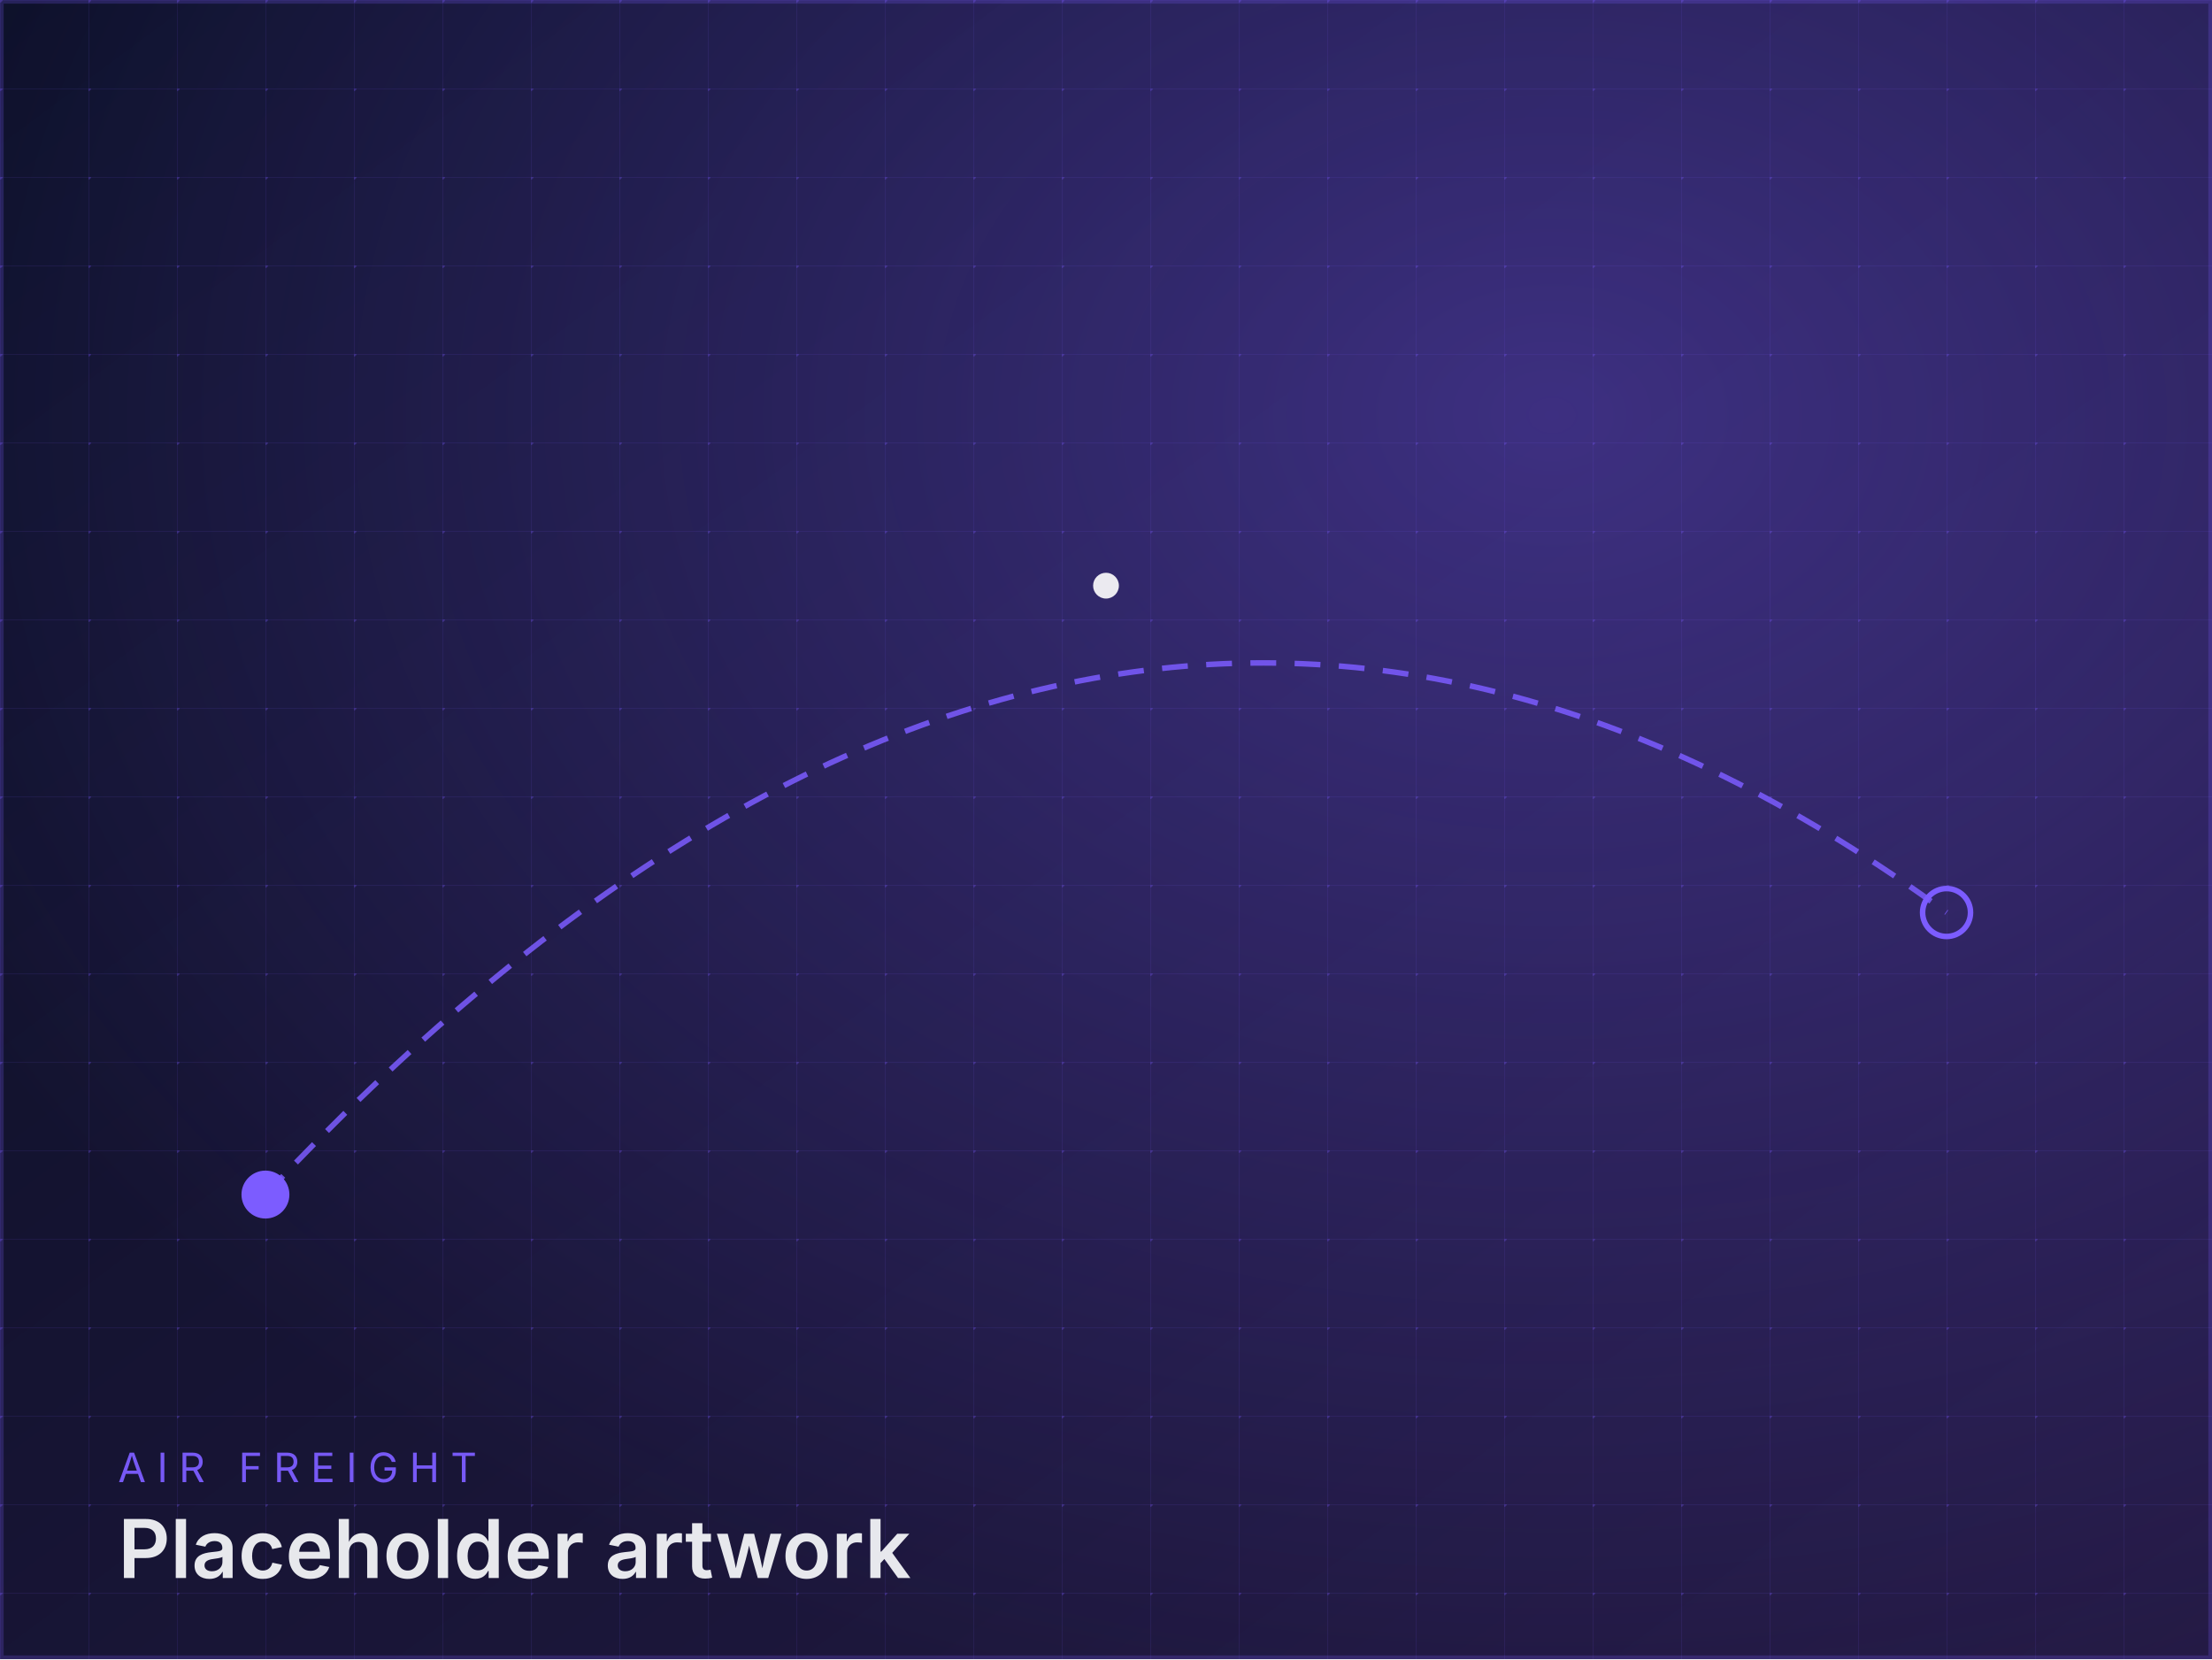
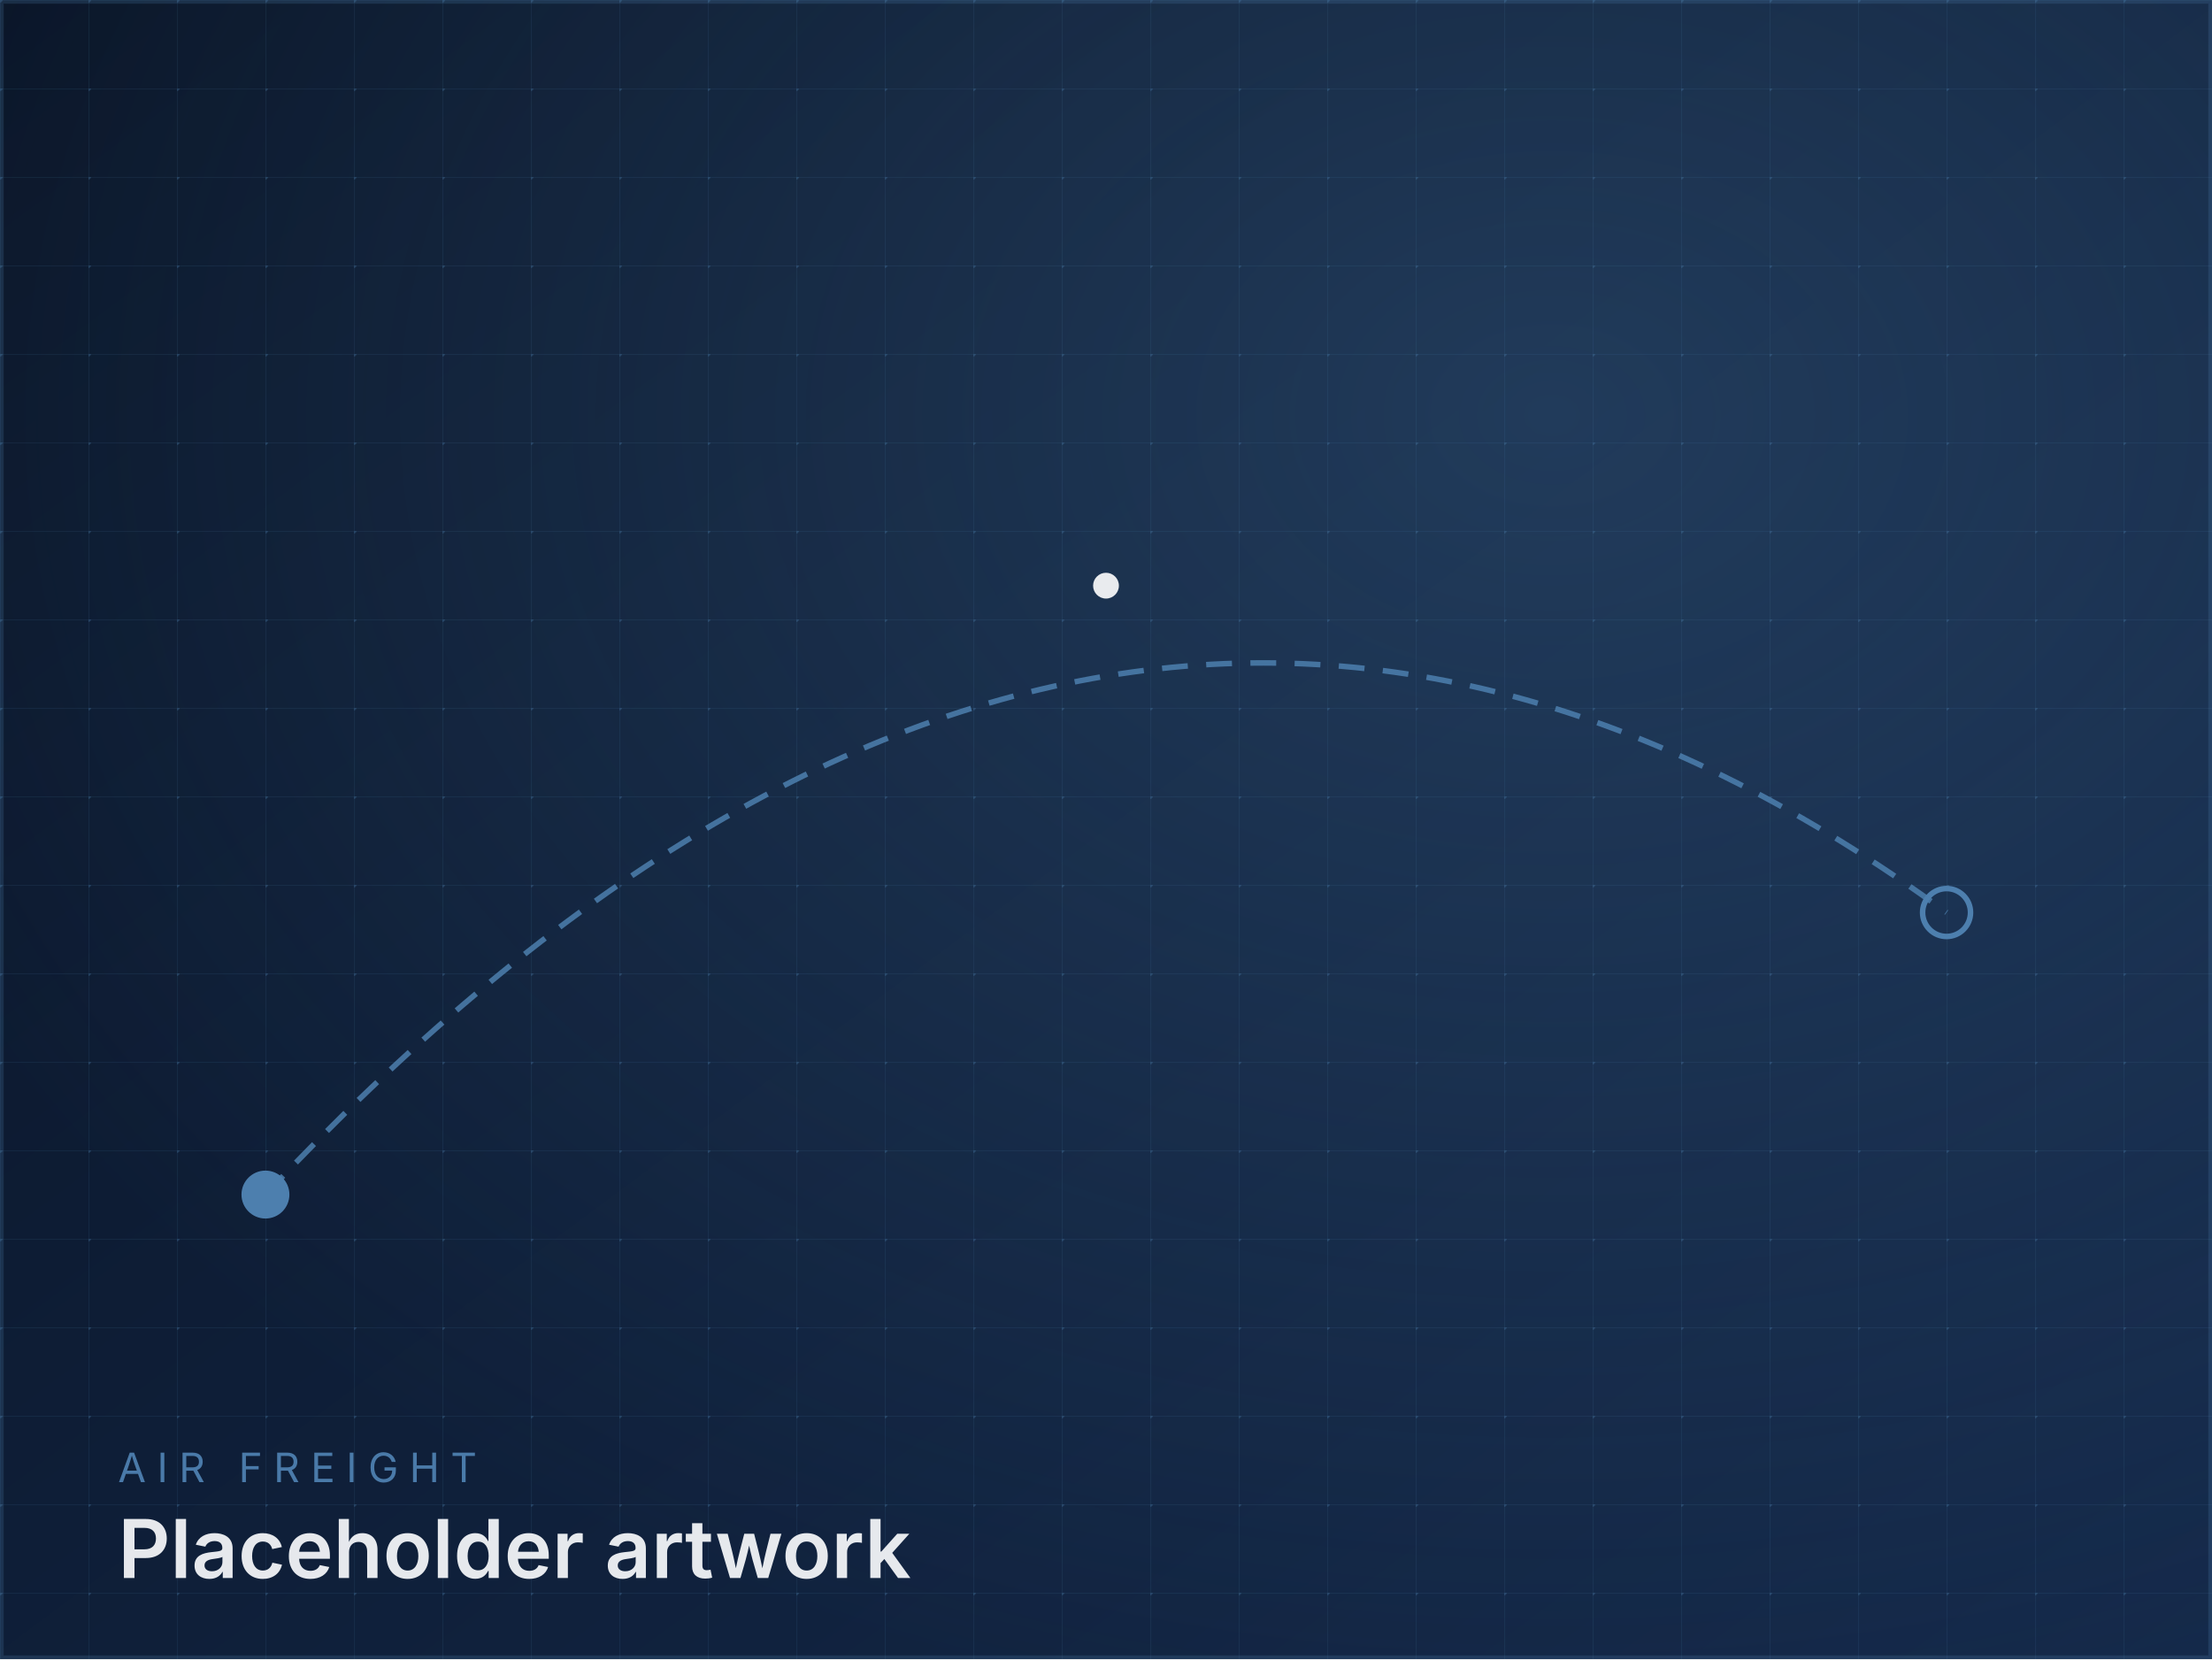
<svg xmlns="http://www.w3.org/2000/svg" viewBox="0 0 1200 900" width="1200" height="900" role="img" aria-label="Placeholder artwork">
  <defs>
    <linearGradient id="g" x1="0" y1="0" x2="1" y2="1">
-       <stop offset="0" stop-color="#0a0f24" />
-       <stop offset="1" stop-color="#241a45" />
+       <stop offset="0" stop-color="#091426" />
+       <stop offset="1" stop-color="#14294a" />
    </linearGradient>
    <radialGradient id="glow" cx="0.7" cy="0.25" r="0.8">
-       <stop offset="0" stop-color="#7c5cff" stop-opacity=".38" />
-       <stop offset="1" stop-color="#7c5cff" stop-opacity="0" />
+       <stop offset="0" stop-color="#4d7fae" stop-opacity=".3" />
+       <stop offset="1" stop-color="#4d7fae" stop-opacity="0" />
    </radialGradient>
    <pattern id="grid" width="48" height="48" patternUnits="userSpaceOnUse">
-       <path d="M48 0H0v48" fill="none" stroke="#7c5cff" stroke-opacity=".10" stroke-width="1" />
-       <circle cx="0" cy="0" r="1.4" fill="#7c5cff" fill-opacity=".28" />
+       <path d="M48 0H0v48" fill="none" stroke="#4d7fae" stroke-opacity=".12" stroke-width="1" />
+       <circle cx="0" cy="0" r="1.4" fill="#4d7fae" fill-opacity=".3" />
    </pattern>
  </defs>
  <rect width="1200" height="900" fill="url(#g)" />
  <rect width="1200" height="900" fill="url(#grid)" />
  <rect width="1200" height="900" fill="url(#glow)" />
-   <path d="M144 648 Q 600 162 1056 495" fill="none" stroke="#7c5cff" stroke-opacity=".85" stroke-width="3" stroke-dasharray="14 10" />
-   <circle cx="144" cy="648" r="13" fill="#7c5cff" />
-   <circle cx="1056" cy="495" r="13" fill="none" stroke="#7c5cff" stroke-width="3" />
+   <path d="M144 648 Q 600 162 1056 495" fill="none" stroke="#4d7fae" stroke-opacity=".85" stroke-width="3" stroke-dasharray="14 10" />
+   <circle cx="144" cy="648" r="13" fill="#4d7fae" />
+   <circle cx="1056" cy="495" r="13" fill="none" stroke="#4d7fae" stroke-width="3" />
  <circle cx="600" cy="317.7" r="7" fill="#fff" fill-opacity=".9" />
  <g font-family="'Space Grotesk',Inter,system-ui,sans-serif" fill="#f8fafc">
-     <text x="64" y="804" font-size="22" letter-spacing="6" fill="#7c5cff" opacity=".95">AIR FREIGHT</text>
+     <text x="64" y="804" font-size="22" letter-spacing="6" fill="#4d7fae" opacity=".95">AIR FREIGHT</text>
    <text x="64" y="856" font-size="44" font-weight="600" opacity=".92">Placeholder artwork</text>
  </g>
-   <rect x="1" y="1" width="1198" height="898" fill="none" stroke="#7c5cff" stroke-opacity=".22" stroke-width="2" />
+   <rect x="1" y="1" width="1198" height="898" fill="none" stroke="#4d7fae" stroke-opacity=".22" stroke-width="2" />
</svg>
